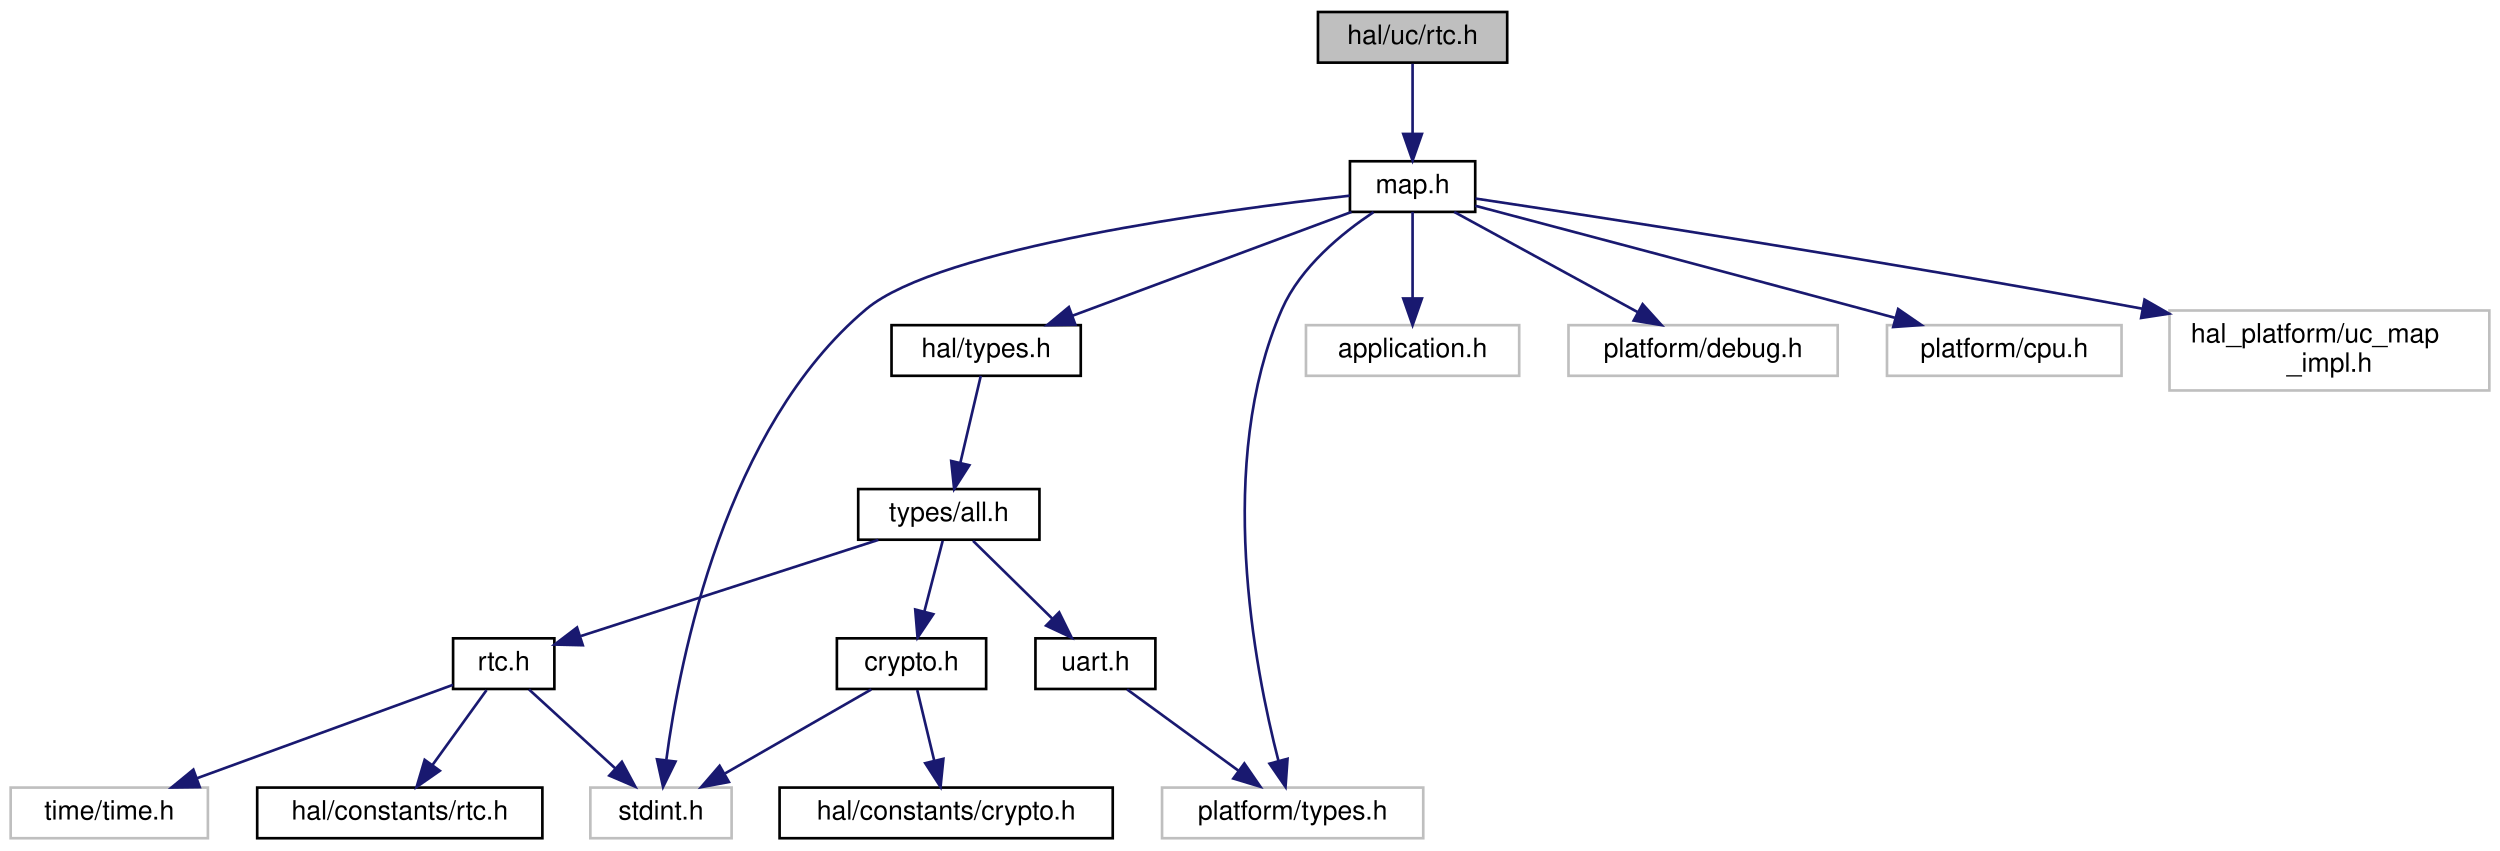
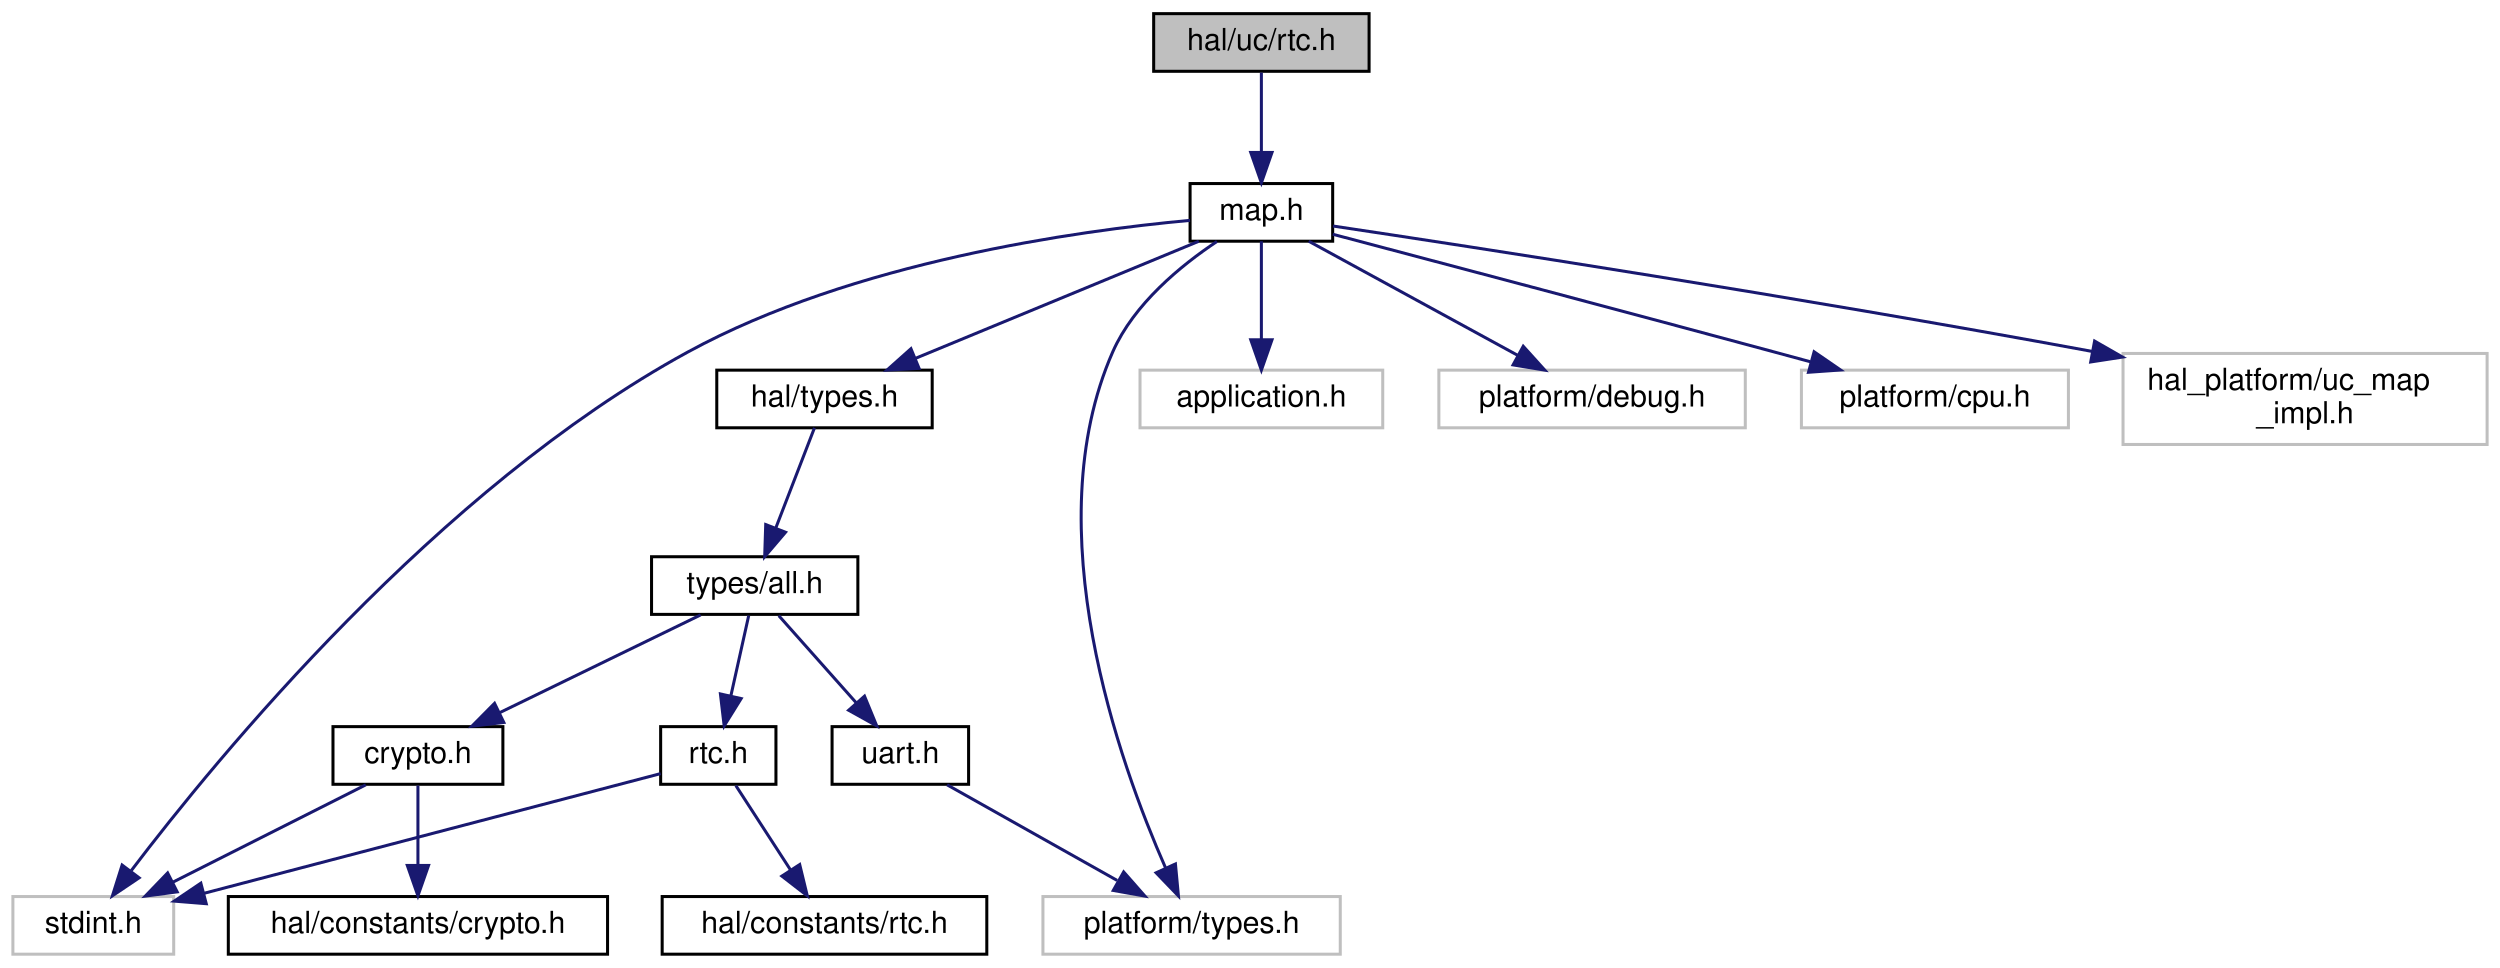
- <svg xmlns="http://www.w3.org/2000/svg" xmlns:xlink="http://www.w3.org/1999/xlink" width="938pt" height="319pt" viewBox="0.00 0.00 938.00 319.00">
+ <svg xmlns="http://www.w3.org/2000/svg" xmlns:xlink="http://www.w3.org/1999/xlink" width="824pt" height="319pt" viewBox="0.00 0.00 823.50 319.00">
  <g id="graph0" class="graph" transform="scale(1 1) rotate(0) translate(4 315)">
    <g id="node1" class="node">
      <g id="a_node1">
        <a xlink:title="HAL for uC RTCs.">
-           <polygon fill="#bfbfbf" stroke="black" points="490.5,-291.5 490.5,-310.5 561.5,-310.5 561.5,-291.5 490.5,-291.5" />
-           <text text-anchor="middle" x="526" y="-298.5" font-family="Helvetica,sans-Serif" font-size="10.00">hal/uc/rtc.h</text>
+           <polygon fill="#bfbfbf" stroke="black" points="376,-291.5 376,-310.5 447,-310.5 447,-291.5 376,-291.5" />
+           <text text-anchor="middle" x="411.5" y="-298.5" font-family="Helvetica,sans-Serif" font-size="10.00">hal/uc/rtc.h</text>
        </a>
      </g>
    </g>
    <g id="node2" class="node">
      <g id="a_node2">
        <a xlink:href="map_8h.html" target="_top" xlink:title="HAL for uC Peripheral Map.">
-           <polygon fill="none" stroke="black" points="502.5,-235.5 502.5,-254.5 549.5,-254.5 549.5,-235.5 502.5,-235.5" />
-           <text text-anchor="middle" x="526" y="-242.5" font-family="Helvetica,sans-Serif" font-size="10.00">map.h</text>
+           <polygon fill="none" stroke="black" points="388,-235.5 388,-254.5 435,-254.5 435,-235.5 388,-235.5" />
+           <text text-anchor="middle" x="411.5" y="-242.5" font-family="Helvetica,sans-Serif" font-size="10.00">map.h</text>
        </a>
      </g>
    </g>
    <g id="edge1" class="edge">
-       <path fill="none" stroke="midnightblue" d="M526,-291.08C526,-284.01 526,-273.86 526,-264.99" />
-       <polygon fill="midnightblue" stroke="midnightblue" points="529.5,-264.75 526,-254.75 522.5,-264.75 529.5,-264.75" />
+       <path fill="none" stroke="midnightblue" d="M411.5,-291.08C411.5,-284.01 411.5,-273.86 411.5,-264.99" />
+       <polygon fill="midnightblue" stroke="midnightblue" points="415,-264.75 411.5,-254.75 408,-264.75 415,-264.75" />
    </g>
    <g id="node3" class="node">
      <g id="a_node3">
        <a xlink:title=" ">
-           <polygon fill="none" stroke="#bfbfbf" points="217.5,-0.5 217.5,-19.5 270.5,-19.5 270.5,-0.5 217.5,-0.5" />
-           <text text-anchor="middle" x="244" y="-7.5" font-family="Helvetica,sans-Serif" font-size="10.00">stdint.h</text>
+           <polygon fill="none" stroke="#bfbfbf" points="0,-0.5 0,-19.5 53,-19.5 53,-0.5 0,-0.5" />
+           <text text-anchor="middle" x="26.5" y="-7.5" font-family="Helvetica,sans-Serif" font-size="10.00">stdint.h</text>
        </a>
      </g>
    </g>
    <g id="edge2" class="edge">
-       <path fill="none" stroke="midnightblue" d="M502.37,-241.57C454.52,-236.22 348.4,-222.04 321,-199 268.15,-154.57 251.1,-68.17 246.01,-29.96" />
-       <polygon fill="midnightblue" stroke="midnightblue" points="249.45,-29.26 244.78,-19.74 242.5,-30.09 249.45,-29.26" />
+       <path fill="none" stroke="midnightblue" d="M387.99,-242.37C350.79,-238.96 276.99,-228.71 222.5,-199 140.07,-154.06 67.29,-65.29 39.02,-28.06" />
+       <polygon fill="midnightblue" stroke="midnightblue" points="41.6,-25.67 32.81,-19.76 36,-29.87 41.6,-25.67" />
    </g>
    <g id="node4" class="node">
      <g id="a_node4">
        <a xlink:title=" ">
-           <polygon fill="none" stroke="#bfbfbf" points="432,-0.5 432,-19.5 530,-19.5 530,-0.5 432,-0.5" />
-           <text text-anchor="middle" x="481" y="-7.5" font-family="Helvetica,sans-Serif" font-size="10.00">platform/types.h</text>
+           <polygon fill="none" stroke="#bfbfbf" points="339.5,-0.5 339.5,-19.5 437.5,-19.5 437.5,-0.5 339.5,-0.5" />
+           <text text-anchor="middle" x="388.5" y="-7.5" font-family="Helvetica,sans-Serif" font-size="10.00">platform/types.h</text>
        </a>
      </g>
    </g>
    <g id="edge3" class="edge">
-       <path fill="none" stroke="midnightblue" d="M511.34,-235.4C499.59,-227.58 483.97,-214.86 477,-199 451.76,-141.55 466.67,-64.4 475.68,-29.51" />
-       <polygon fill="midnightblue" stroke="midnightblue" points="479.08,-30.31 478.33,-19.74 472.33,-28.47 479.08,-30.31" />
+       <path fill="none" stroke="midnightblue" d="M396.84,-235.4C385.09,-227.58 369.47,-214.86 362.5,-199 336.92,-140.77 364.7,-63.46 379.91,-28.96" />
+       <polygon fill="midnightblue" stroke="midnightblue" points="383.17,-30.24 384.16,-19.69 376.81,-27.33 383.17,-30.24" />
    </g>
    <g id="node5" class="node">
      <g id="a_node5">
        <a xlink:href="types_8h_source.html" target="_top" xlink:title=" ">
-           <polygon fill="none" stroke="black" points="330.5,-174 330.5,-193 401.5,-193 401.5,-174 330.5,-174" />
-           <text text-anchor="middle" x="366" y="-181" font-family="Helvetica,sans-Serif" font-size="10.00">hal/types.h</text>
+           <polygon fill="none" stroke="black" points="232,-174 232,-193 303,-193 303,-174 232,-174" />
+           <text text-anchor="middle" x="267.5" y="-181" font-family="Helvetica,sans-Serif" font-size="10.00">hal/types.h</text>
        </a>
      </g>
    </g>
    <g id="edge4" class="edge">
-       <path fill="none" stroke="midnightblue" d="M503.08,-235.48C475.63,-225.27 429.48,-208.11 398.4,-196.55" />
-       <polygon fill="midnightblue" stroke="midnightblue" points="399.47,-193.21 388.88,-193.01 397.03,-199.78 399.47,-193.21" />
+       <path fill="none" stroke="midnightblue" d="M390.87,-235.48C366.38,-225.36 325.35,-208.4 297.39,-196.85" />
+       <polygon fill="midnightblue" stroke="midnightblue" points="298.67,-193.59 288.09,-193.01 296,-200.06 298.67,-193.59" />
+     </g>
+     <g id="node12" class="node">
+       <g id="a_node12">
+         <a xlink:title=" ">
+           <polygon fill="none" stroke="#bfbfbf" points="371.5,-174 371.5,-193 451.5,-193 451.5,-174 371.5,-174" />
+           <text text-anchor="middle" x="411.5" y="-181" font-family="Helvetica,sans-Serif" font-size="10.00">application.h</text>
+         </a>
+       </g>
+     </g>
+     <g id="edge14" class="edge">
+       <path fill="none" stroke="midnightblue" d="M411.5,-235.48C411.5,-227.08 411.5,-213.98 411.5,-203.16" />
+       <polygon fill="midnightblue" stroke="midnightblue" points="415,-203.01 411.5,-193.01 408,-203.01 415,-203.01" />
    </g>
    <g id="node13" class="node">
      <g id="a_node13">
        <a xlink:title=" ">
-           <polygon fill="none" stroke="#bfbfbf" points="486,-174 486,-193 566,-193 566,-174 486,-174" />
-           <text text-anchor="middle" x="526" y="-181" font-family="Helvetica,sans-Serif" font-size="10.00">application.h</text>
+           <polygon fill="none" stroke="#bfbfbf" points="470,-174 470,-193 571,-193 571,-174 470,-174" />
+           <text text-anchor="middle" x="520.5" y="-181" font-family="Helvetica,sans-Serif" font-size="10.00">platform/debug.h</text>
        </a>
      </g>
    </g>
    <g id="edge15" class="edge">
-       <path fill="none" stroke="midnightblue" d="M526,-235.48C526,-227.08 526,-213.98 526,-203.16" />
-       <polygon fill="midnightblue" stroke="midnightblue" points="529.5,-203.01 526,-193.01 522.5,-203.01 529.5,-203.01" />
+       <path fill="none" stroke="midnightblue" d="M427.12,-235.48C445.09,-225.67 474.82,-209.43 495.91,-197.92" />
+       <polygon fill="midnightblue" stroke="midnightblue" points="497.81,-200.87 504.91,-193.01 494.46,-194.73 497.81,-200.87" />
    </g>
    <g id="node14" class="node">
      <g id="a_node14">
        <a xlink:title=" ">
-           <polygon fill="none" stroke="#bfbfbf" points="584.5,-174 584.5,-193 685.5,-193 685.5,-174 584.5,-174" />
-           <text text-anchor="middle" x="635" y="-181" font-family="Helvetica,sans-Serif" font-size="10.00">platform/debug.h</text>
+           <polygon fill="none" stroke="#bfbfbf" points="589.5,-174 589.5,-193 677.5,-193 677.5,-174 589.5,-174" />
+           <text text-anchor="middle" x="633.5" y="-181" font-family="Helvetica,sans-Serif" font-size="10.00">platform/cpu.h</text>
        </a>
      </g>
    </g>
    <g id="edge16" class="edge">
-       <path fill="none" stroke="midnightblue" d="M541.62,-235.48C559.59,-225.67 589.32,-209.43 610.41,-197.92" />
-       <polygon fill="midnightblue" stroke="midnightblue" points="612.31,-200.87 619.41,-193.01 608.96,-194.73 612.31,-200.87" />
+       <path fill="none" stroke="midnightblue" d="M435.03,-237.79C467.69,-229.16 528.62,-213.01 580.5,-199 584.38,-197.95 588.41,-196.86 592.45,-195.76" />
+       <polygon fill="midnightblue" stroke="midnightblue" points="593.68,-199.05 602.4,-193.05 591.83,-192.3 593.68,-199.05" />
    </g>
    <g id="node15" class="node">
      <g id="a_node15">
        <a xlink:title=" ">
-           <polygon fill="none" stroke="#bfbfbf" points="704,-174 704,-193 792,-193 792,-174 704,-174" />
-           <text text-anchor="middle" x="748" y="-181" font-family="Helvetica,sans-Serif" font-size="10.00">platform/cpu.h</text>
+           <polygon fill="none" stroke="#bfbfbf" points="695.5,-168.5 695.5,-198.5 815.5,-198.5 815.5,-168.5 695.5,-168.5" />
+           <text text-anchor="start" x="703.5" y="-186.5" font-family="Helvetica,sans-Serif" font-size="10.00">hal_platform/uc_map</text>
+           <text text-anchor="middle" x="755.5" y="-175.5" font-family="Helvetica,sans-Serif" font-size="10.00">_impl.h</text>
        </a>
      </g>
    </g>
    <g id="edge17" class="edge">
-       <path fill="none" stroke="midnightblue" d="M549.53,-237.79C582.19,-229.16 643.12,-213.01 695,-199 698.88,-197.95 702.91,-196.86 706.95,-195.76" />
-       <polygon fill="midnightblue" stroke="midnightblue" points="708.18,-199.05 716.9,-193.05 706.33,-192.3 708.18,-199.05" />
-     </g>
-     <g id="node16" class="node">
-       <g id="a_node16">
-         <a xlink:title=" ">
-           <polygon fill="none" stroke="#bfbfbf" points="810,-168.5 810,-198.5 930,-198.5 930,-168.5 810,-168.5" />
-           <text text-anchor="start" x="818" y="-186.5" font-family="Helvetica,sans-Serif" font-size="10.00">hal_platform/uc_map</text>
-           <text text-anchor="middle" x="870" y="-175.5" font-family="Helvetica,sans-Serif" font-size="10.00">_impl.h</text>
-         </a>
-       </g>
-     </g>
-     <g id="edge18" class="edge">
-       <path fill="none" stroke="midnightblue" d="M549.61,-240.5C595.71,-233.59 701.18,-217.41 799.98,-199.14" />
-       <polygon fill="midnightblue" stroke="midnightblue" points="800.63,-202.58 809.82,-197.31 799.35,-195.7 800.63,-202.58" />
+       <path fill="none" stroke="midnightblue" d="M435.11,-240.5C481.21,-233.59 586.68,-217.41 685.48,-199.14" />
+       <polygon fill="midnightblue" stroke="midnightblue" points="686.13,-202.58 695.32,-197.31 684.85,-195.7 686.13,-202.58" />
    </g>
    <g id="node6" class="node">
      <g id="a_node6">
        <a xlink:href="types_2all_8h_source.html" target="_top" xlink:title=" ">
-           <polygon fill="none" stroke="black" points="318,-112.5 318,-131.5 386,-131.5 386,-112.5 318,-112.5" />
-           <text text-anchor="middle" x="352" y="-119.5" font-family="Helvetica,sans-Serif" font-size="10.00">types/all.h</text>
+           <polygon fill="none" stroke="black" points="210.5,-112.5 210.5,-131.5 278.5,-131.5 278.5,-112.5 210.5,-112.5" />
+           <text text-anchor="middle" x="244.5" y="-119.5" font-family="Helvetica,sans-Serif" font-size="10.00">types/all.h</text>
        </a>
      </g>
    </g>
    <g id="edge5" class="edge">
-       <path fill="none" stroke="midnightblue" d="M363.99,-173.98C362,-165.49 358.87,-152.2 356.31,-141.32" />
-       <polygon fill="midnightblue" stroke="midnightblue" points="359.7,-140.44 354,-131.51 352.89,-142.04 359.7,-140.44" />
+       <path fill="none" stroke="midnightblue" d="M264.2,-173.98C260.89,-165.4 255.68,-151.93 251.45,-140.98" />
+       <polygon fill="midnightblue" stroke="midnightblue" points="254.66,-139.57 247.79,-131.51 248.13,-142.1 254.66,-139.57" />
    </g>
    <g id="node7" class="node">
      <g id="a_node7">
        <a xlink:href="types_2crypto_8h_source.html" target="_top" xlink:title=" ">
-           <polygon fill="none" stroke="black" points="310,-56.5 310,-75.5 366,-75.5 366,-56.5 310,-56.5" />
-           <text text-anchor="middle" x="338" y="-63.5" font-family="Helvetica,sans-Serif" font-size="10.00">crypto.h</text>
+           <polygon fill="none" stroke="black" points="105.5,-56.5 105.5,-75.5 161.5,-75.5 161.5,-56.5 105.5,-56.5" />
+           <text text-anchor="middle" x="133.5" y="-63.5" font-family="Helvetica,sans-Serif" font-size="10.00">crypto.h</text>
        </a>
      </g>
    </g>
    <g id="edge6" class="edge">
-       <path fill="none" stroke="midnightblue" d="M349.69,-112.08C347.83,-104.93 345.16,-94.64 342.85,-85.69" />
-       <polygon fill="midnightblue" stroke="midnightblue" points="346.17,-84.55 340.27,-75.75 339.39,-86.31 346.17,-84.55" />
+       <path fill="none" stroke="midnightblue" d="M226.67,-112.32C208.78,-103.62 181.02,-90.12 160.45,-80.11" />
+       <polygon fill="midnightblue" stroke="midnightblue" points="161.81,-76.88 151.29,-75.65 158.75,-83.18 161.81,-76.88" />
    </g>
    <g id="node9" class="node">
      <g id="a_node9">
        <a xlink:href="types_2rtc_8h_source.html" target="_top" xlink:title=" ">
-           <polygon fill="none" stroke="black" points="166,-56.5 166,-75.5 204,-75.5 204,-56.5 166,-56.5" />
-           <text text-anchor="middle" x="185" y="-63.5" font-family="Helvetica,sans-Serif" font-size="10.00">rtc.h</text>
+           <polygon fill="none" stroke="black" points="213.5,-56.5 213.5,-75.5 251.5,-75.5 251.5,-56.5 213.5,-56.5" />
+           <text text-anchor="middle" x="232.5" y="-63.5" font-family="Helvetica,sans-Serif" font-size="10.00">rtc.h</text>
        </a>
      </g>
    </g>
    <g id="edge9" class="edge">
-       <path fill="none" stroke="midnightblue" d="M325.54,-112.44C295.13,-102.61 245.39,-86.53 213.97,-76.37" />
-       <polygon fill="midnightblue" stroke="midnightblue" points="214.66,-72.91 204.07,-73.16 212.5,-79.57 214.66,-72.91" />
+       <path fill="none" stroke="midnightblue" d="M242.52,-112.08C240.93,-104.93 238.64,-94.64 236.65,-85.69" />
+       <polygon fill="midnightblue" stroke="midnightblue" points="240.03,-84.75 234.44,-75.75 233.2,-86.27 240.03,-84.75" />
    </g>
-     <g id="node12" class="node">
-       <g id="a_node12">
+     <g id="node11" class="node">
+       <g id="a_node11">
        <a xlink:href="types_2uart_8h_source.html" target="_top" xlink:title=" ">
-           <polygon fill="none" stroke="black" points="384.5,-56.5 384.5,-75.5 429.5,-75.5 429.5,-56.5 384.5,-56.5" />
-           <text text-anchor="middle" x="407" y="-63.5" font-family="Helvetica,sans-Serif" font-size="10.00">uart.h</text>
+           <polygon fill="none" stroke="black" points="270,-56.5 270,-75.5 315,-75.5 315,-56.5 270,-56.5" />
+           <text text-anchor="middle" x="292.5" y="-63.5" font-family="Helvetica,sans-Serif" font-size="10.00">uart.h</text>
        </a>
      </g>
    </g>
-     <g id="edge13" class="edge">
-       <path fill="none" stroke="midnightblue" d="M361.08,-112.08C369.17,-104.14 381.2,-92.34 390.91,-82.8" />
-       <polygon fill="midnightblue" stroke="midnightblue" points="393.4,-85.25 398.09,-75.75 388.5,-80.26 393.4,-85.25" />
+     <g id="edge12" class="edge">
+       <path fill="none" stroke="midnightblue" d="M252.43,-112.08C259.35,-104.3 269.57,-92.8 277.95,-83.37" />
+       <polygon fill="midnightblue" stroke="midnightblue" points="280.69,-85.55 284.72,-75.75 275.46,-80.9 280.69,-85.55" />
    </g>
    <g id="edge7" class="edge">
-       <path fill="none" stroke="midnightblue" d="M322.9,-56.32C308.1,-47.82 285.31,-34.73 268.02,-24.8" />
-       <polygon fill="midnightblue" stroke="midnightblue" points="269.48,-21.6 259.07,-19.65 265.99,-27.67 269.48,-21.6" />
+       <path fill="none" stroke="midnightblue" d="M116.31,-56.32C99.15,-47.66 72.55,-34.24 52.75,-24.25" />
+       <polygon fill="midnightblue" stroke="midnightblue" points="54.15,-21.04 43.65,-19.65 51,-27.28 54.15,-21.04" />
    </g>
    <g id="node8" class="node">
      <g id="a_node8">
        <a xlink:href="constants_2crypto_8h_source.html" target="_top" xlink:title=" ">
-           <polygon fill="none" stroke="black" points="288.5,-0.5 288.5,-19.5 413.5,-19.5 413.5,-0.5 288.5,-0.5" />
-           <text text-anchor="middle" x="351" y="-7.5" font-family="Helvetica,sans-Serif" font-size="10.00">hal/constants/crypto.h</text>
+           <polygon fill="none" stroke="black" points="71,-0.5 71,-19.5 196,-19.5 196,-0.5 71,-0.5" />
+           <text text-anchor="middle" x="133.5" y="-7.5" font-family="Helvetica,sans-Serif" font-size="10.00">hal/constants/crypto.h</text>
        </a>
      </g>
    </g>
    <g id="edge8" class="edge">
-       <path fill="none" stroke="midnightblue" d="M340.15,-56.08C341.87,-48.93 344.35,-38.64 346.5,-29.69" />
-       <polygon fill="midnightblue" stroke="midnightblue" points="349.96,-30.29 348.89,-19.75 343.15,-28.65 349.96,-30.29" />
+       <path fill="none" stroke="midnightblue" d="M133.5,-56.08C133.5,-49.01 133.5,-38.86 133.5,-29.99" />
+       <polygon fill="midnightblue" stroke="midnightblue" points="137,-29.75 133.5,-19.75 130,-29.75 137,-29.75" />
    </g>
    <g id="edge10" class="edge">
-       <path fill="none" stroke="midnightblue" d="M194.48,-56.32C203.2,-48.34 216.34,-36.31 226.9,-26.65" />
-       <polygon fill="midnightblue" stroke="midnightblue" points="229.33,-29.17 234.35,-19.83 224.61,-24 229.33,-29.17" />
+       <path fill="none" stroke="midnightblue" d="M213.49,-60.02C179.3,-51.05 106.91,-32.08 62.9,-20.54" />
+       <polygon fill="midnightblue" stroke="midnightblue" points="63.73,-17.14 53.17,-17.99 61.95,-23.91 63.73,-17.14" />
    </g>
    <g id="node10" class="node">
      <g id="a_node10">
        <a xlink:href="constants_2rtc_8h_source.html" target="_top" xlink:title=" ">
-           <polygon fill="none" stroke="black" points="92.5,-0.5 92.5,-19.5 199.5,-19.5 199.5,-0.5 92.5,-0.5" />
-           <text text-anchor="middle" x="146" y="-7.5" font-family="Helvetica,sans-Serif" font-size="10.00">hal/constants/rtc.h</text>
+           <polygon fill="none" stroke="black" points="214,-0.5 214,-19.5 321,-19.5 321,-0.5 214,-0.5" />
+           <text text-anchor="middle" x="267.5" y="-7.5" font-family="Helvetica,sans-Serif" font-size="10.00">hal/constants/rtc.h</text>
        </a>
      </g>
    </g>
    <g id="edge11" class="edge">
-       <path fill="none" stroke="midnightblue" d="M178.56,-56.08C173.05,-48.46 164.97,-37.26 158.24,-27.94" />
-       <polygon fill="midnightblue" stroke="midnightblue" points="161.01,-25.81 152.32,-19.75 155.34,-29.91 161.01,-25.81" />
+       <path fill="none" stroke="midnightblue" d="M238.28,-56.08C243.17,-48.53 250.33,-37.49 256.33,-28.23" />
+       <polygon fill="midnightblue" stroke="midnightblue" points="259.33,-30.05 261.83,-19.75 253.45,-26.24 259.33,-30.05" />
    </g>
-     <g id="node11" class="node">
-       <g id="a_node11">
-         <a xlink:title=" ">
-           <polygon fill="none" stroke="#bfbfbf" points="0,-0.5 0,-19.5 74,-19.5 74,-0.5 0,-0.5" />
-           <text text-anchor="middle" x="37" y="-7.5" font-family="Helvetica,sans-Serif" font-size="10.00">time/time.h</text>
-         </a>
-       </g>
-     </g>
-     <g id="edge12" class="edge">
-       <path fill="none" stroke="midnightblue" d="M165.95,-58.05C141.69,-49.2 99.35,-33.75 69.83,-22.98" />
-       <polygon fill="midnightblue" stroke="midnightblue" points="70.95,-19.66 60.36,-19.52 68.55,-26.24 70.95,-19.66" />
-     </g>
-     <g id="edge14" class="edge">
-       <path fill="none" stroke="midnightblue" d="M418.89,-56.32C430.15,-48.11 447.29,-35.6 460.71,-25.81" />
-       <polygon fill="midnightblue" stroke="midnightblue" points="462.88,-28.56 468.89,-19.83 458.75,-22.9 462.88,-28.56" />
+     <g id="edge13" class="edge">
+       <path fill="none" stroke="midnightblue" d="M307.92,-56.32C323.04,-47.82 346.32,-34.73 363.97,-24.8" />
+       <polygon fill="midnightblue" stroke="midnightblue" points="366.11,-27.61 373.11,-19.65 362.68,-21.51 366.11,-27.61" />
    </g>
  </g>
</svg>
